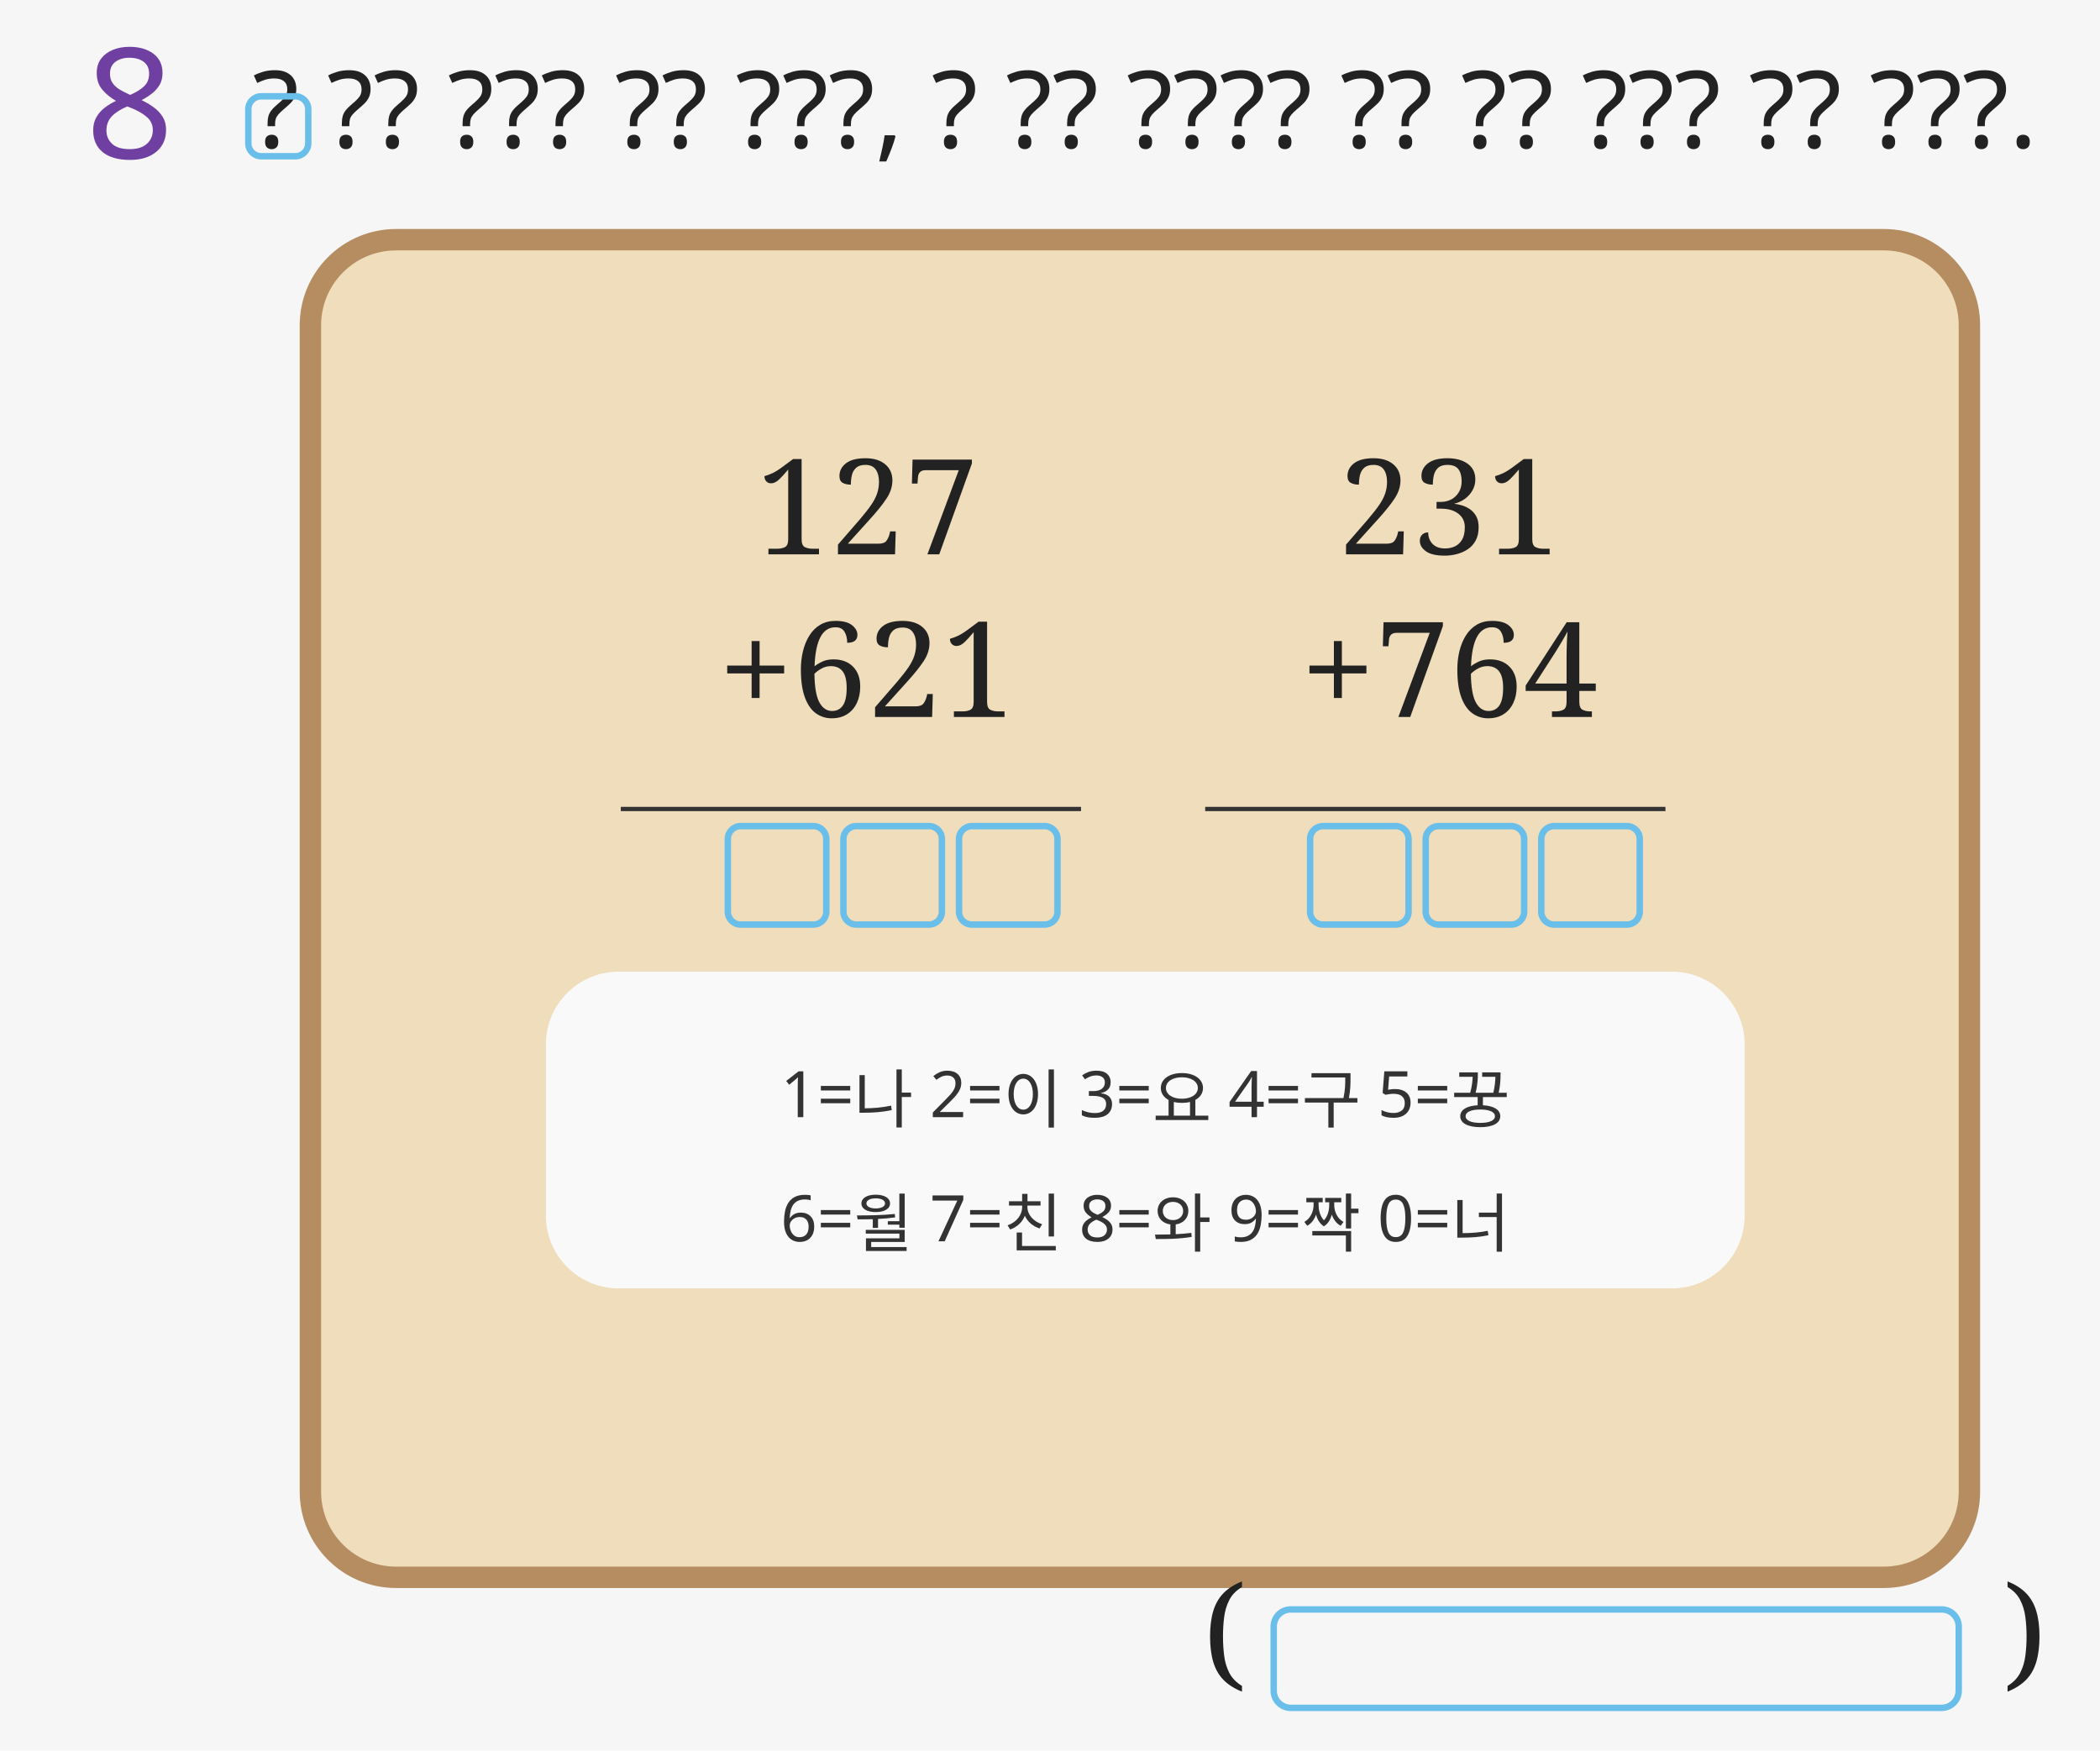
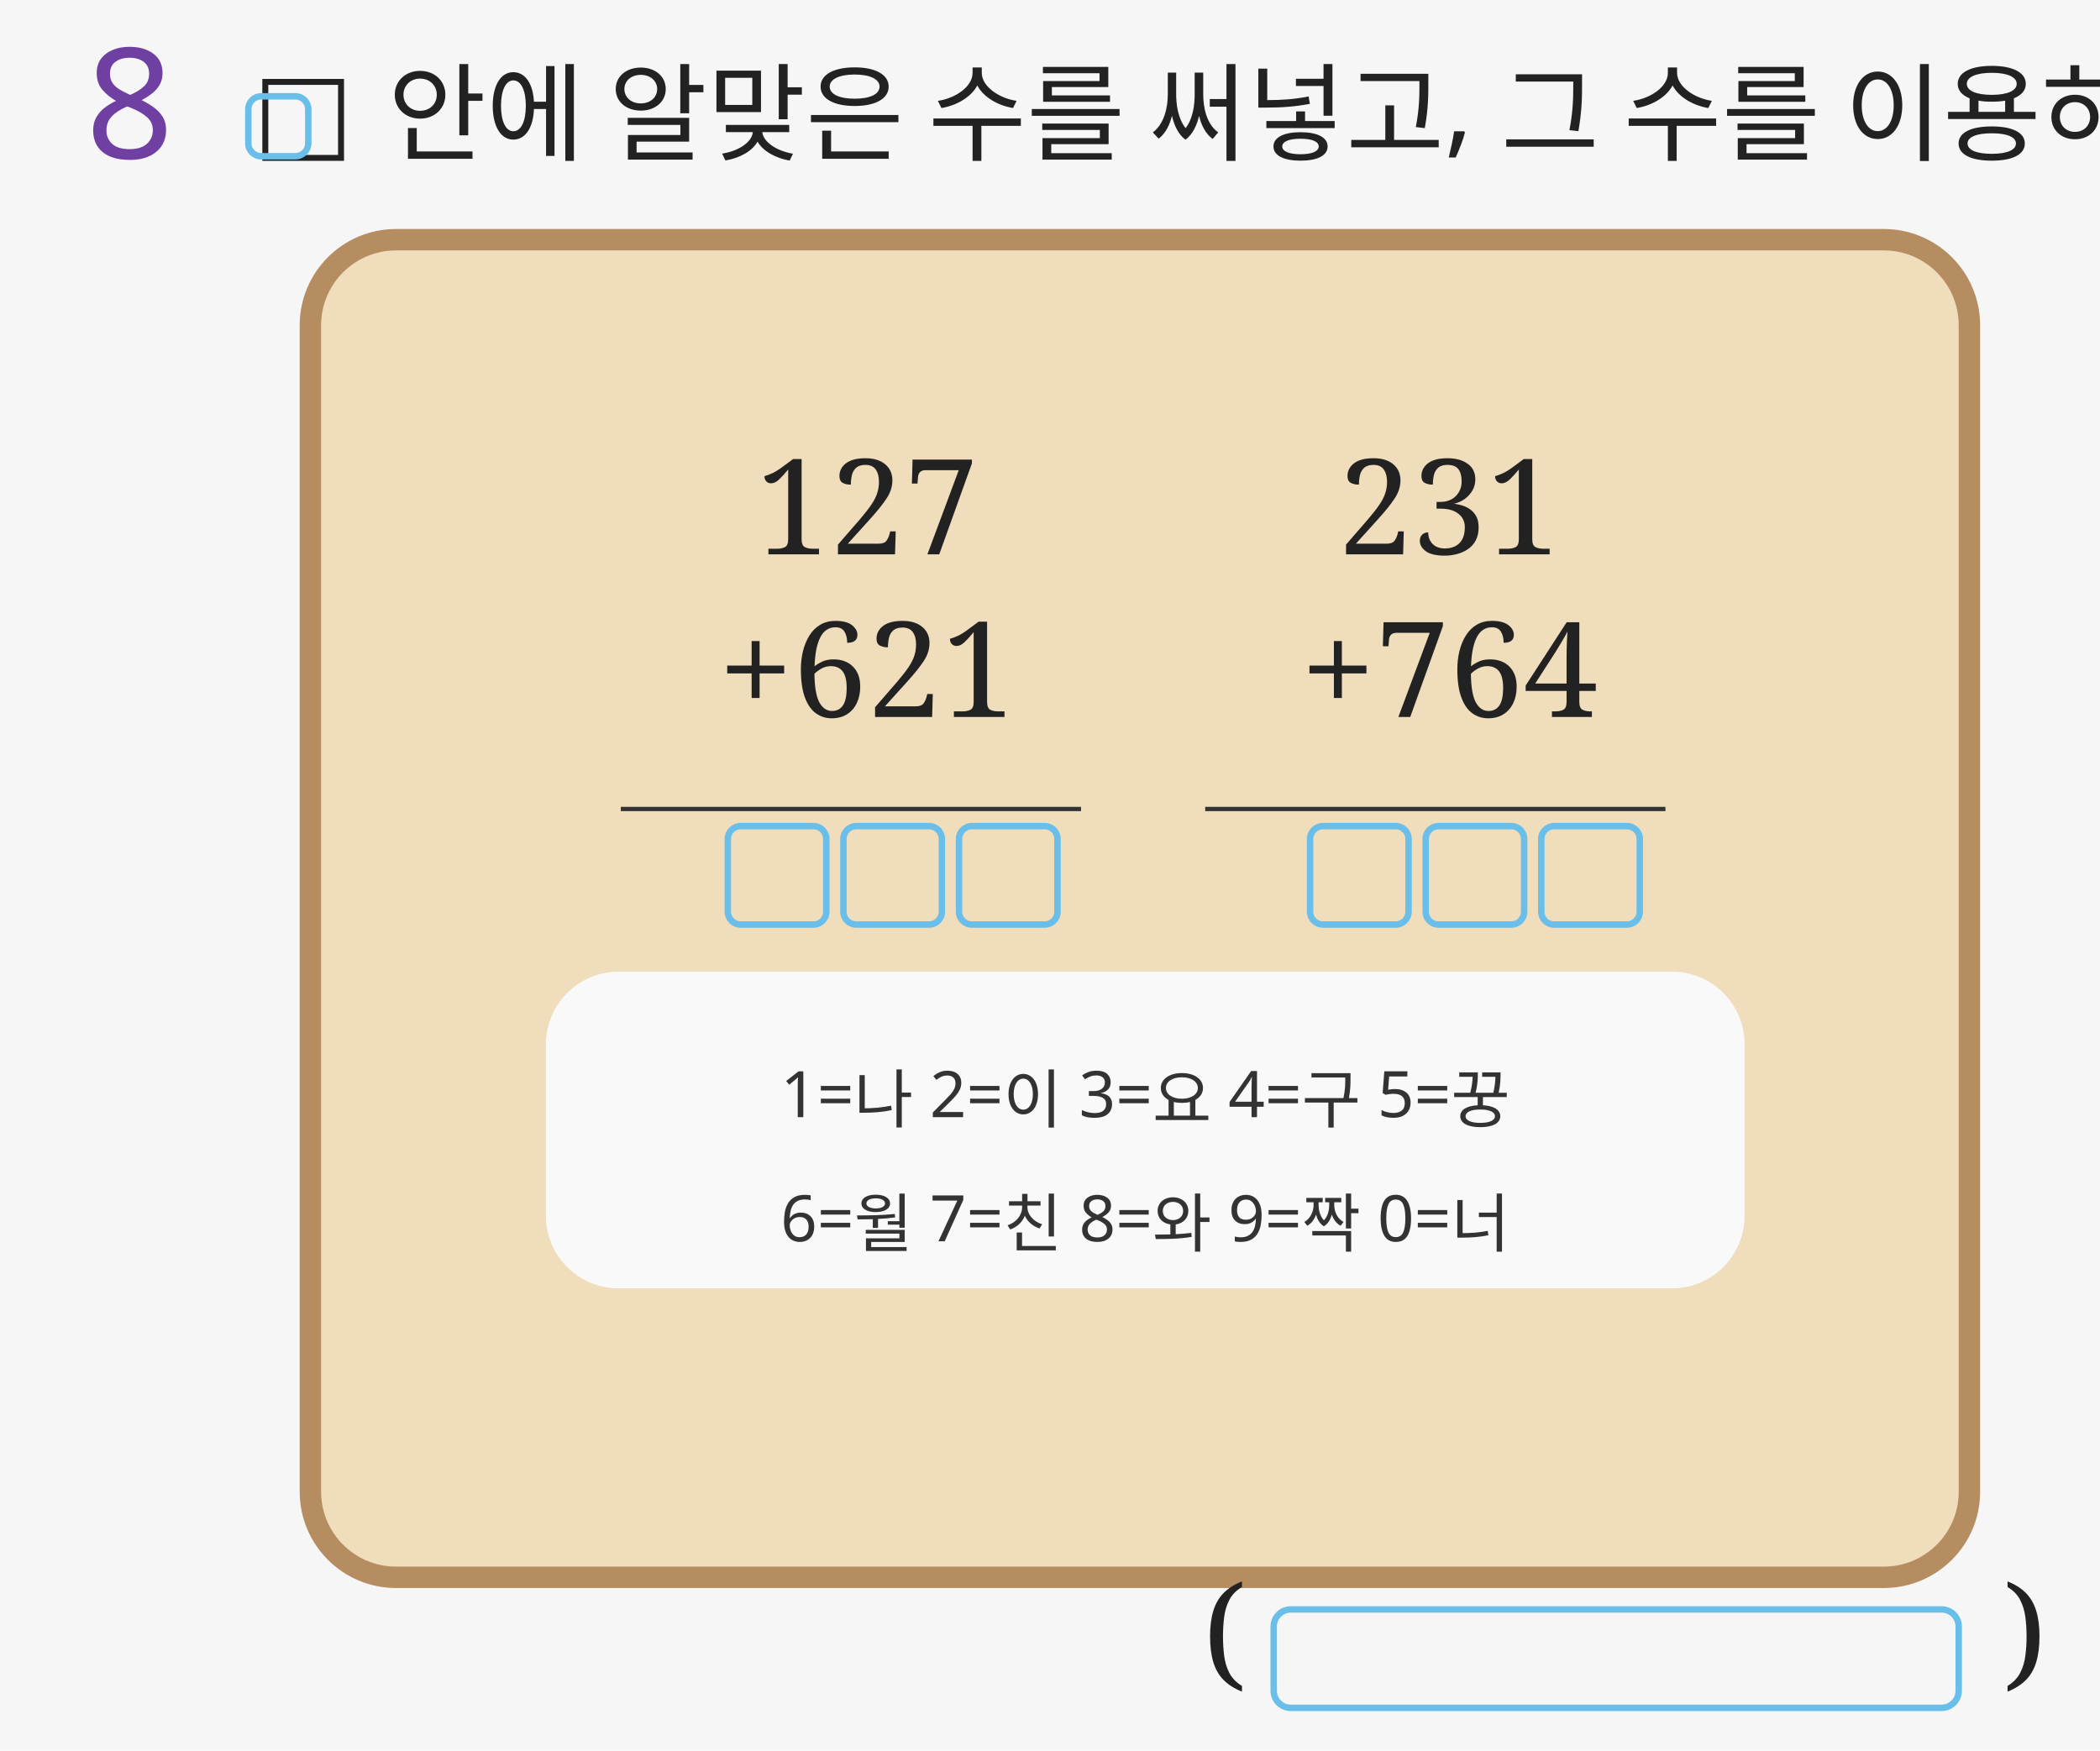
<svg xmlns="http://www.w3.org/2000/svg" width="981" height="818" viewBox="0 0 981 818">
  <rect x="0" y="0" width="981" height="818" fill="#F6F6F6" />
  <text id="num" x="40" y="74" font-family="Malgun Gothic" font-size="72" fill="#6F3FA2" font-weight="normal" text-anchor="start">8</text>
-   <text id="inst" x="118" y="69" font-family="Malgun Gothic" font-size="50" fill="#222222" font-weight="normal" text-anchor="start">? ?? ??? ?? ???, ? ?? ???? ?? ?? ??? ?? ???.</text>
+   <text id="inst" x="118" y="69" font-family="Malgun Gothic" font-size="50" fill="#222222" font-weight="normal" text-anchor="start">□ 안에 알맞은 수를 써넣고, 그 수를 이용하여 숨어 있는 글자를 찾아 보세요.</text>
  <rect id="inst_blank" x="116" y="45" width="28" height="28" rx="6" stroke="#69BEEA" stroke-width="3" fill="none" />
  <rect id="board" x="145" y="112" width="775" height="625" rx="40" stroke="#B58D61" stroke-width="10" fill="#EFDDBB" />
  <text id="eq1_top" x="405" y="259" font-family="Cambria" font-size="62" fill="#222222" font-weight="normal" text-anchor="middle">127</text>
  <text id="eq1_mid" x="405" y="335" font-family="Cambria" font-size="62" fill="#222222" font-weight="normal" text-anchor="middle">+621</text>
  <line id="eq1_line" x1="290" y1="378" x2="505" y2="378" stroke="#333333" stroke-width="2" />
  <text id="eq2_top" x="677" y="259" font-family="Cambria" font-size="62" fill="#222222" font-weight="normal" text-anchor="middle">231</text>
  <text id="eq2_mid" x="677" y="335" font-family="Cambria" font-size="62" fill="#222222" font-weight="normal" text-anchor="middle">+764</text>
  <line id="eq2_line" x1="563" y1="378" x2="778" y2="378" stroke="#333333" stroke-width="2" />
  <rect id="map_box" x="255" y="454" width="560" height="148" rx="34" stroke="none" stroke-width="0" fill="#F9F9F9" />
  <text id="map_line_1" x="535" y="522" font-family="Malgun Gothic" font-size="30" fill="#333333" font-weight="normal" text-anchor="middle">1=나   2=이   3=요   4=구   5=꿍</text>
  <text id="map_line_2" x="535" y="580" font-family="Malgun Gothic" font-size="30" fill="#333333" font-weight="normal" text-anchor="middle">6=월   7=친   8=와   9=짝   0=너</text>
  <text id="final_l" x="572" y="783" font-family="Cambria" font-size="58" fill="#222222" font-weight="normal" text-anchor="middle">(</text>
  <text id="final_r" x="946" y="783" font-family="Cambria" font-size="58" fill="#222222" font-weight="normal" text-anchor="middle">)</text>
  <rect id="final_blank" x="595" y="752" width="320" height="46" rx="8" stroke="#69BEEA" stroke-width="3" fill="none" />
  <rect id="eq1_blank_0" x="340" y="386" width="46" height="46" rx="6" stroke="#69BEEA" stroke-width="3" fill="none" />
  <rect id="eq1_blank_1" x="394" y="386" width="46" height="46" rx="6" stroke="#69BEEA" stroke-width="3" fill="none" />
  <rect id="eq1_blank_2" x="448" y="386" width="46" height="46" rx="6" stroke="#69BEEA" stroke-width="3" fill="none" />
  <rect id="eq2_blank_0" x="612" y="386" width="46" height="46" rx="6" stroke="#69BEEA" stroke-width="3" fill="none" />
  <rect id="eq2_blank_1" x="666" y="386" width="46" height="46" rx="6" stroke="#69BEEA" stroke-width="3" fill="none" />
  <rect id="eq2_blank_2" x="720" y="386" width="46" height="46" rx="6" stroke="#69BEEA" stroke-width="3" fill="none" />
</svg>
